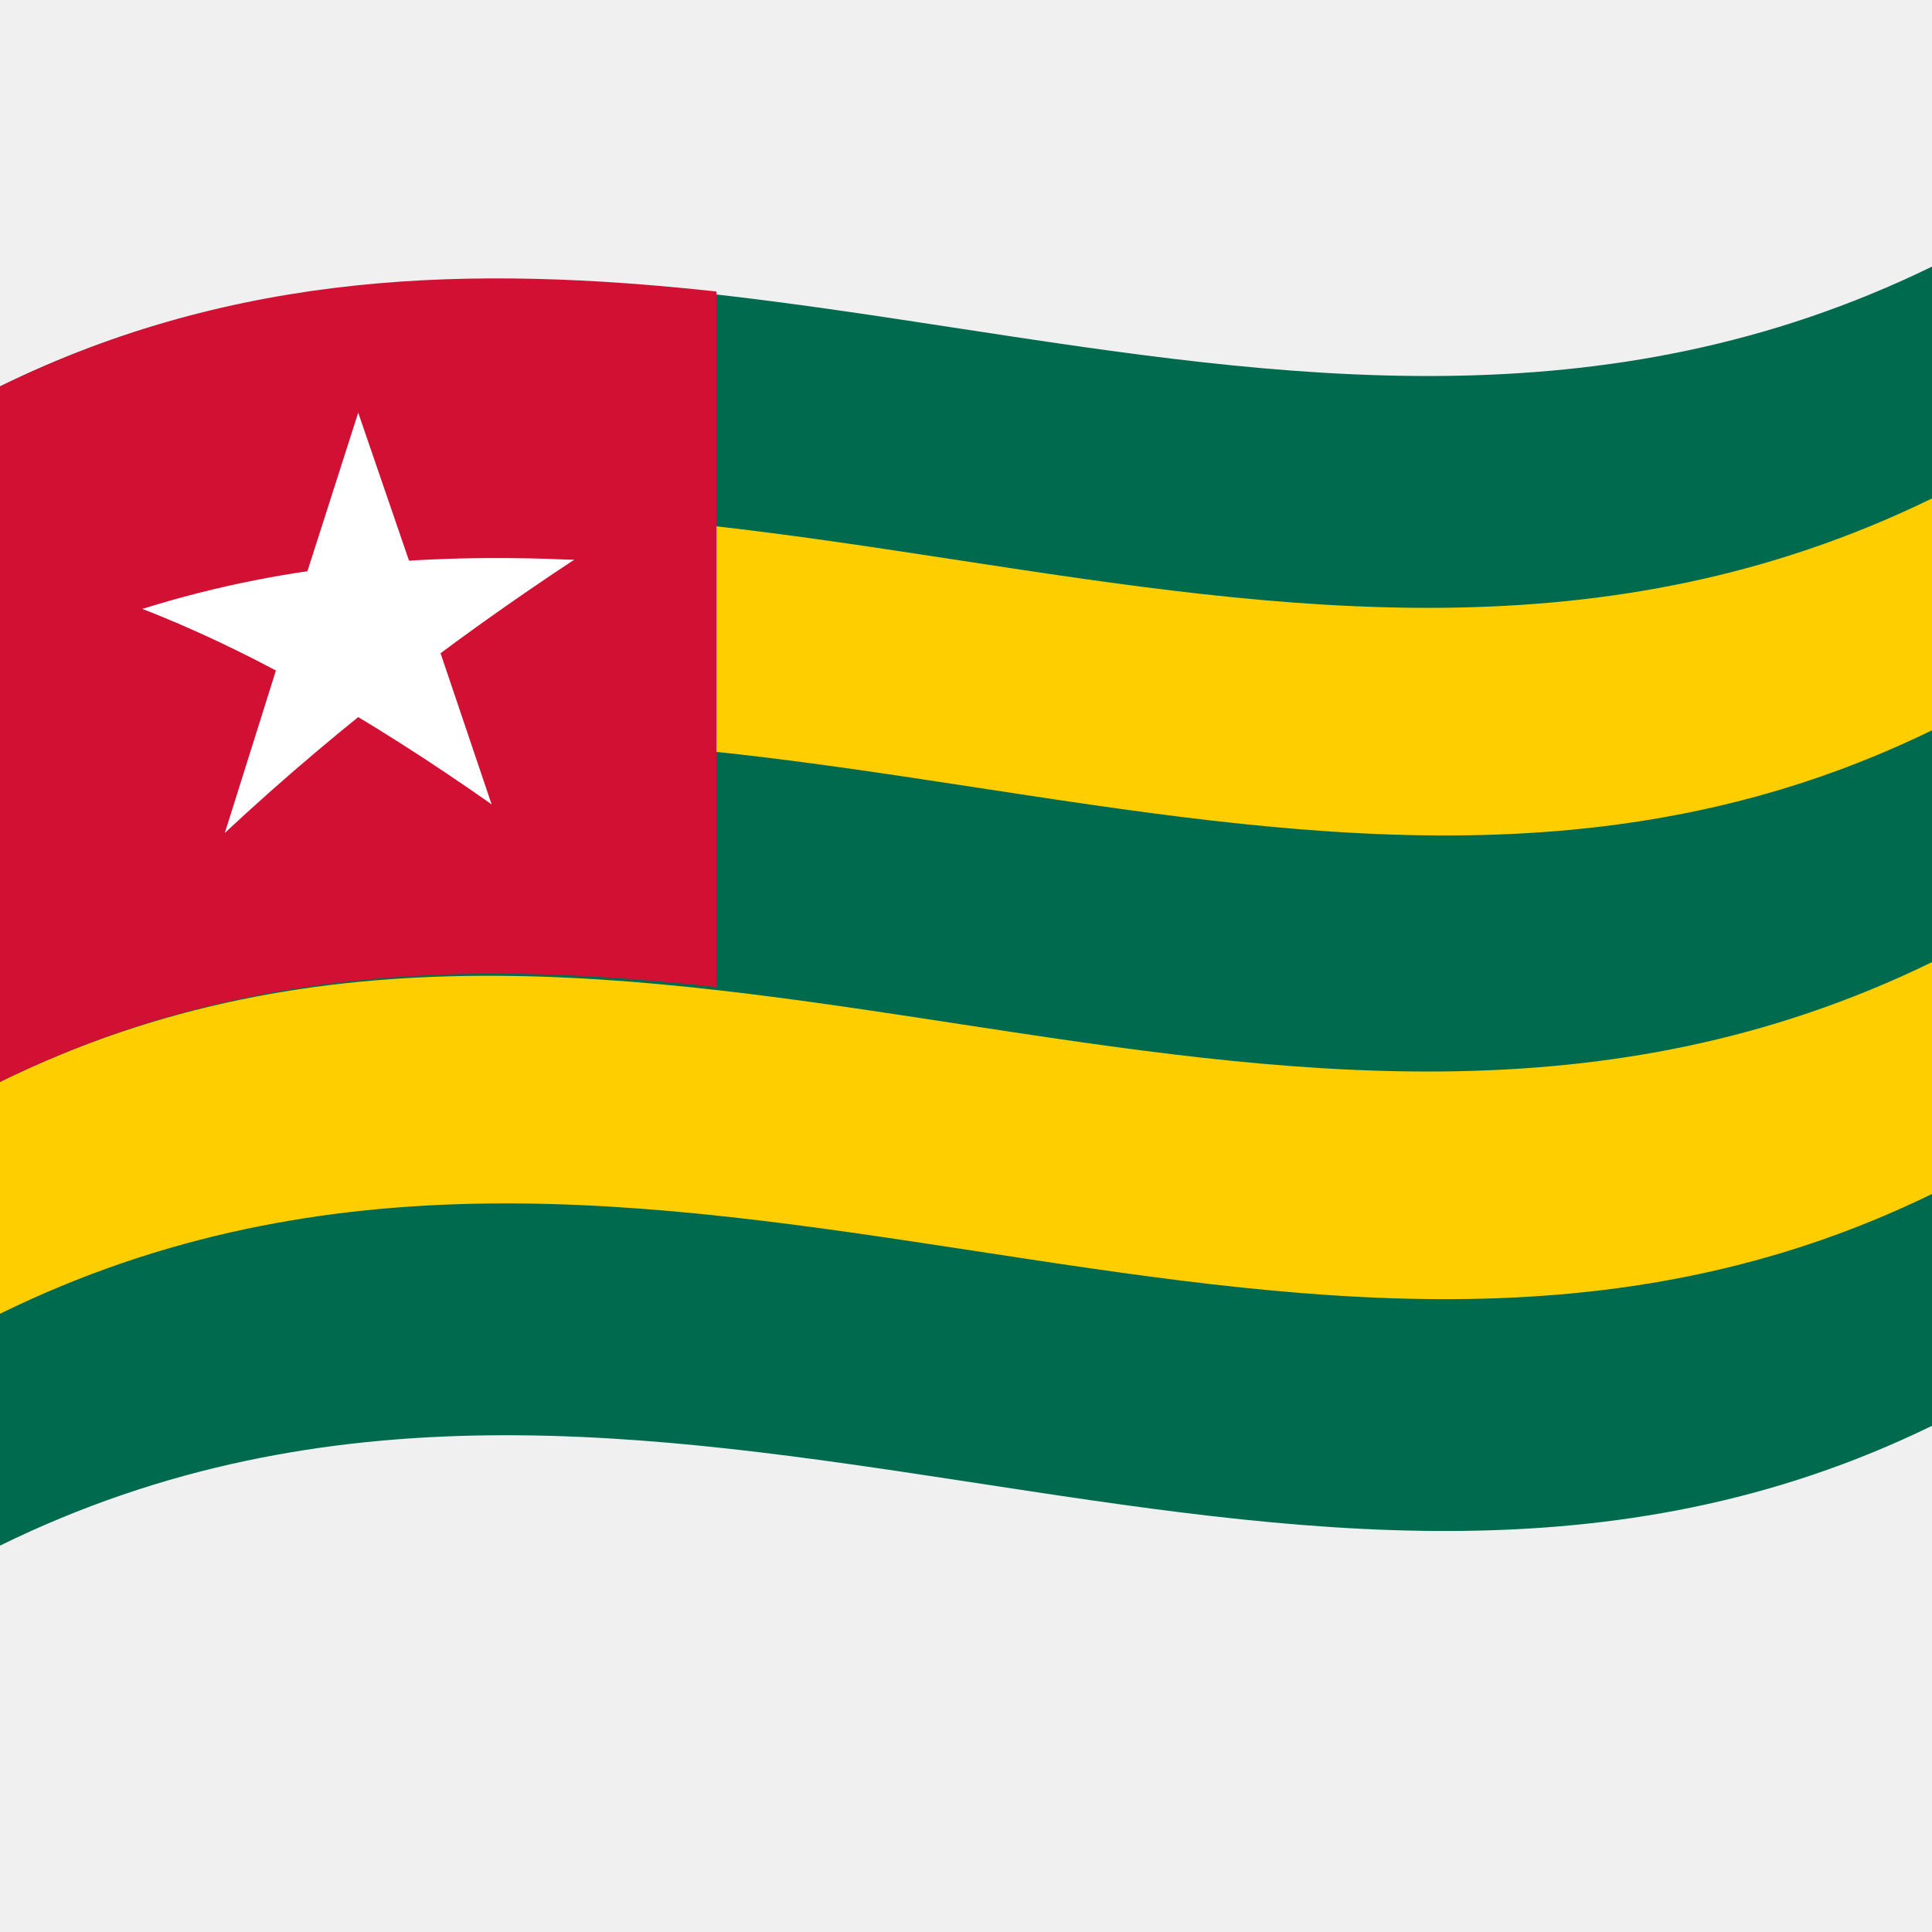
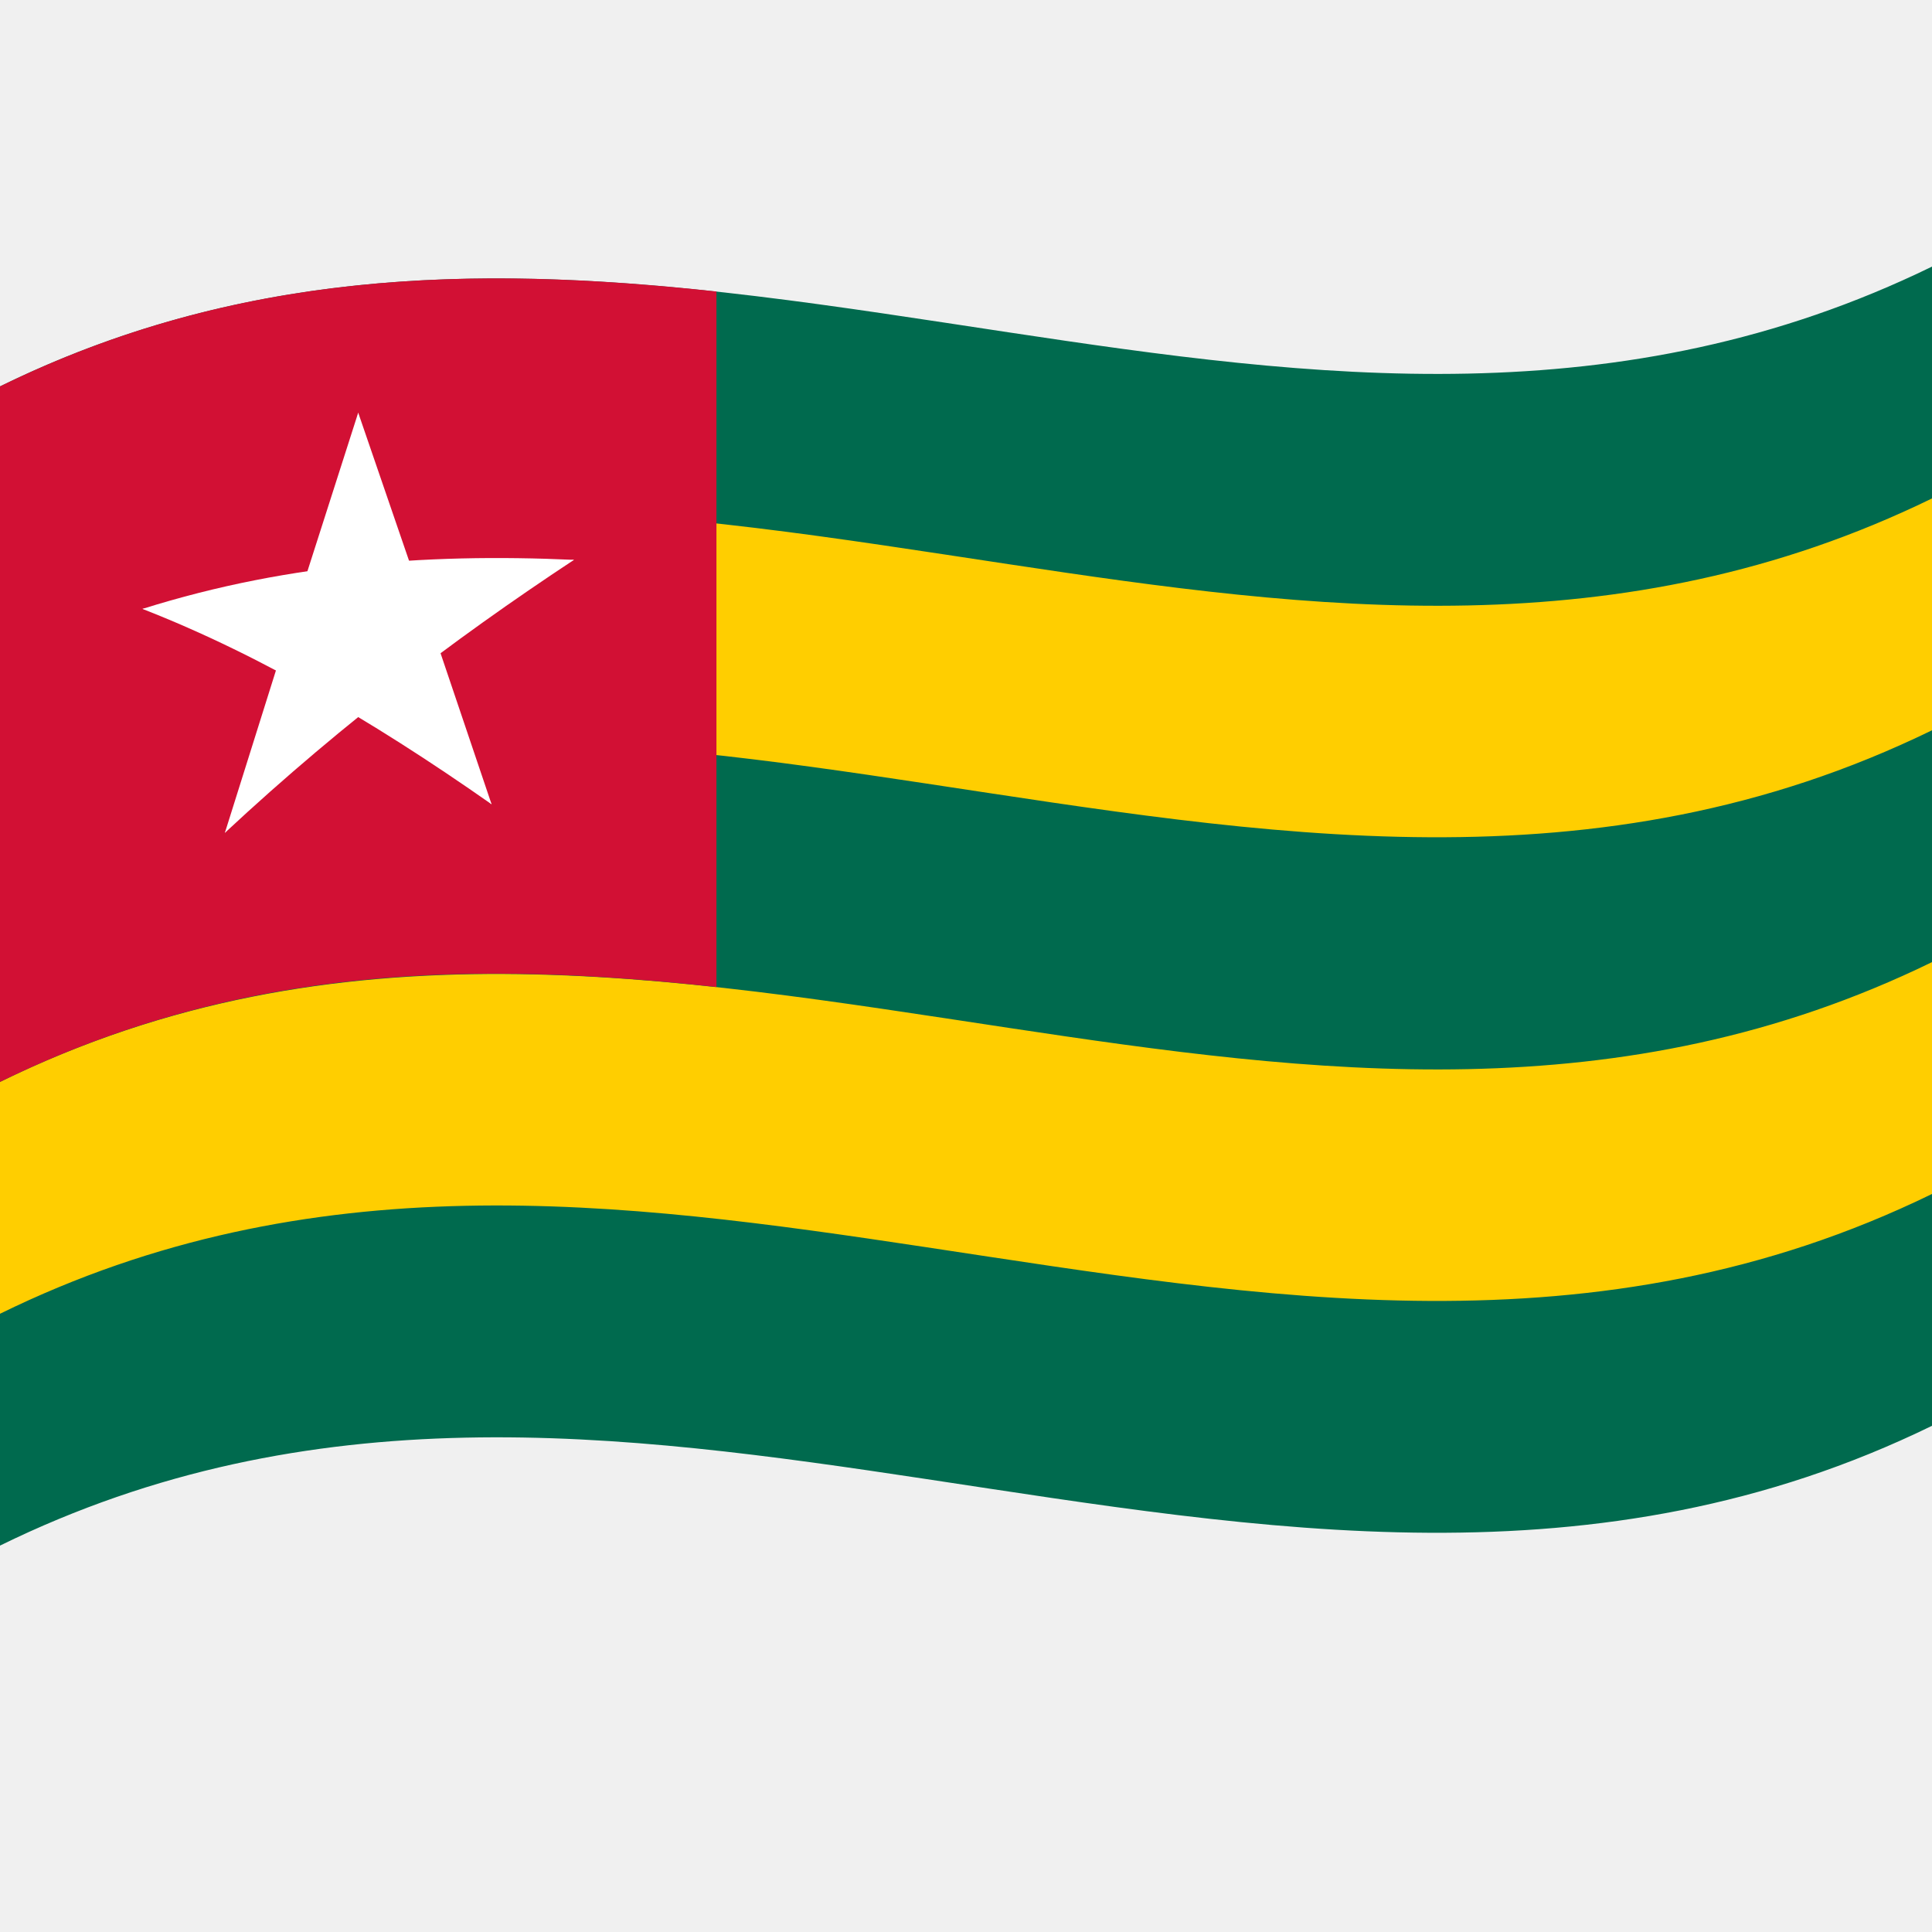
<svg xmlns="http://www.w3.org/2000/svg" viewBox="0 0 1000 1000">
  <defs />
-   <path fill="#006a4e" d="M0,200 C330.98,37.68 661.18,303.27 1000,137.99 L1000,737.99 C669.05,899.45 338.78,633.87 0,800 L0,200" />
-   <path fill="#ffce00" d="M0,320 C330.98,157.68 661.18,423.27 1000,257.99 L1000,377.99 C669.05,539.45 338.78,273.87 0,440 L0,320" />
-   <path fill="#ffce00" d="M0,560 C330.98,397.68 661.18,663.27 1000,497.99 L1000,617.99 C669.05,779.45 338.78,513.87 0,680 L0,560" />
+   <path fill="#006a4e" d="M0,200 C173.8,114.77 346.98,145.59 522.2,172.04 C679.74,195.83 839.04,216.51 1000,137.99 L1000,737.99 C826.53,822.62 653.68,791.86 478.8,765.46 C320.93,741.62 161.29,720.9 0,800 L0,200" />
+   <path fill="#ffce00" d="M0,320 C173.8,234.77 346.98,265.59 522.2,292.04 C679.74,315.83 839.04,336.51 1000,257.99 L1000,377.99 C826.53,462.62 653.68,431.86 478.8,405.46 C320.93,381.62 161.29,360.9 0,440 L0,320" />
+   <path fill="#ffce00" d="M0,560 C173.8,474.77 346.98,505.59 522.2,532.04 C679.74,555.83 839.04,576.51 1000,497.99 L1000,617.99 C826.53,702.62 653.68,671.86 478.8,645.46 C320.93,621.62 161.29,600.9 0,680 L0,560" />
  <path fill="#d21034" d="M0,200 C122.48,139.93 244.66,137.18 370.83,150.88 L370.83,510.88 C248.68,497.61 125.82,498.3 0,560 L0,200" />
  <path id="t" fill="#fff" d="M185.41,213.6 L149.13,326.86 C168.52,329.8 187.92,333.71 207.91,338.64 L185.41,213.6" />
  <path fill="#fff" d="M185.41,213.6 L221.7,319.31 C202.31,326.36 182.91,334.19 162.92,343.3 L185.41,213.6" />
  <path fill="#fff" d="M297.1,289.78 C258.34,288.02 219.6,288.53 179.67,292.99 L179.67,352.99 C218.43,328.85 257.17,308.36 297.1,289.78" />
  <path fill="#fff" d="M297.1,289.78 C265.75,310.46 234.4,332.64 202.09,357.88 L165.77,313.18 C209.12,301.23 252.43,294.03 297.1,289.78" />
  <path fill="#fff" d="M254.44,416.29 L218.15,308.87 C198.75,316.03 179.36,323.97 159.37,333.19 C190.74,358.26 222.11,385.86 254.44,416.29" />
  <path fill="#fff" d="M254.44,416.29 C223.08,394.3 191.73,374.12 159.44,356.06 L195.76,303.3 L254.44,416.29" />
  <path fill="#fff" d="M116.39,431.08 C147.75,401.86 179.1,375.5 211.39,350.67 L175.07,305.43 L116.39,431.08" />
  <path fill="#fff" d="M116.39,431.08 L152.68,315.68 C172.08,318.73 191.47,322.76 211.46,327.8 C180.09,359.44 148.72,393.2 116.39,431.08" />
  <path fill="#fff" d="M73.73,315.17 C105.08,327.4 136.42,342.78 168.73,361.33 L205.06,309.12 C161.72,306.18 118.39,307.39 73.73,315.17" />
  <path fill="#fff" d="M73.73,315.17 C112.5,302.96 151.22,295.58 191.16,291.8 L191.16,351.8 C152.4,335.66 113.66,322.99 73.73,315.17" />
</svg>
